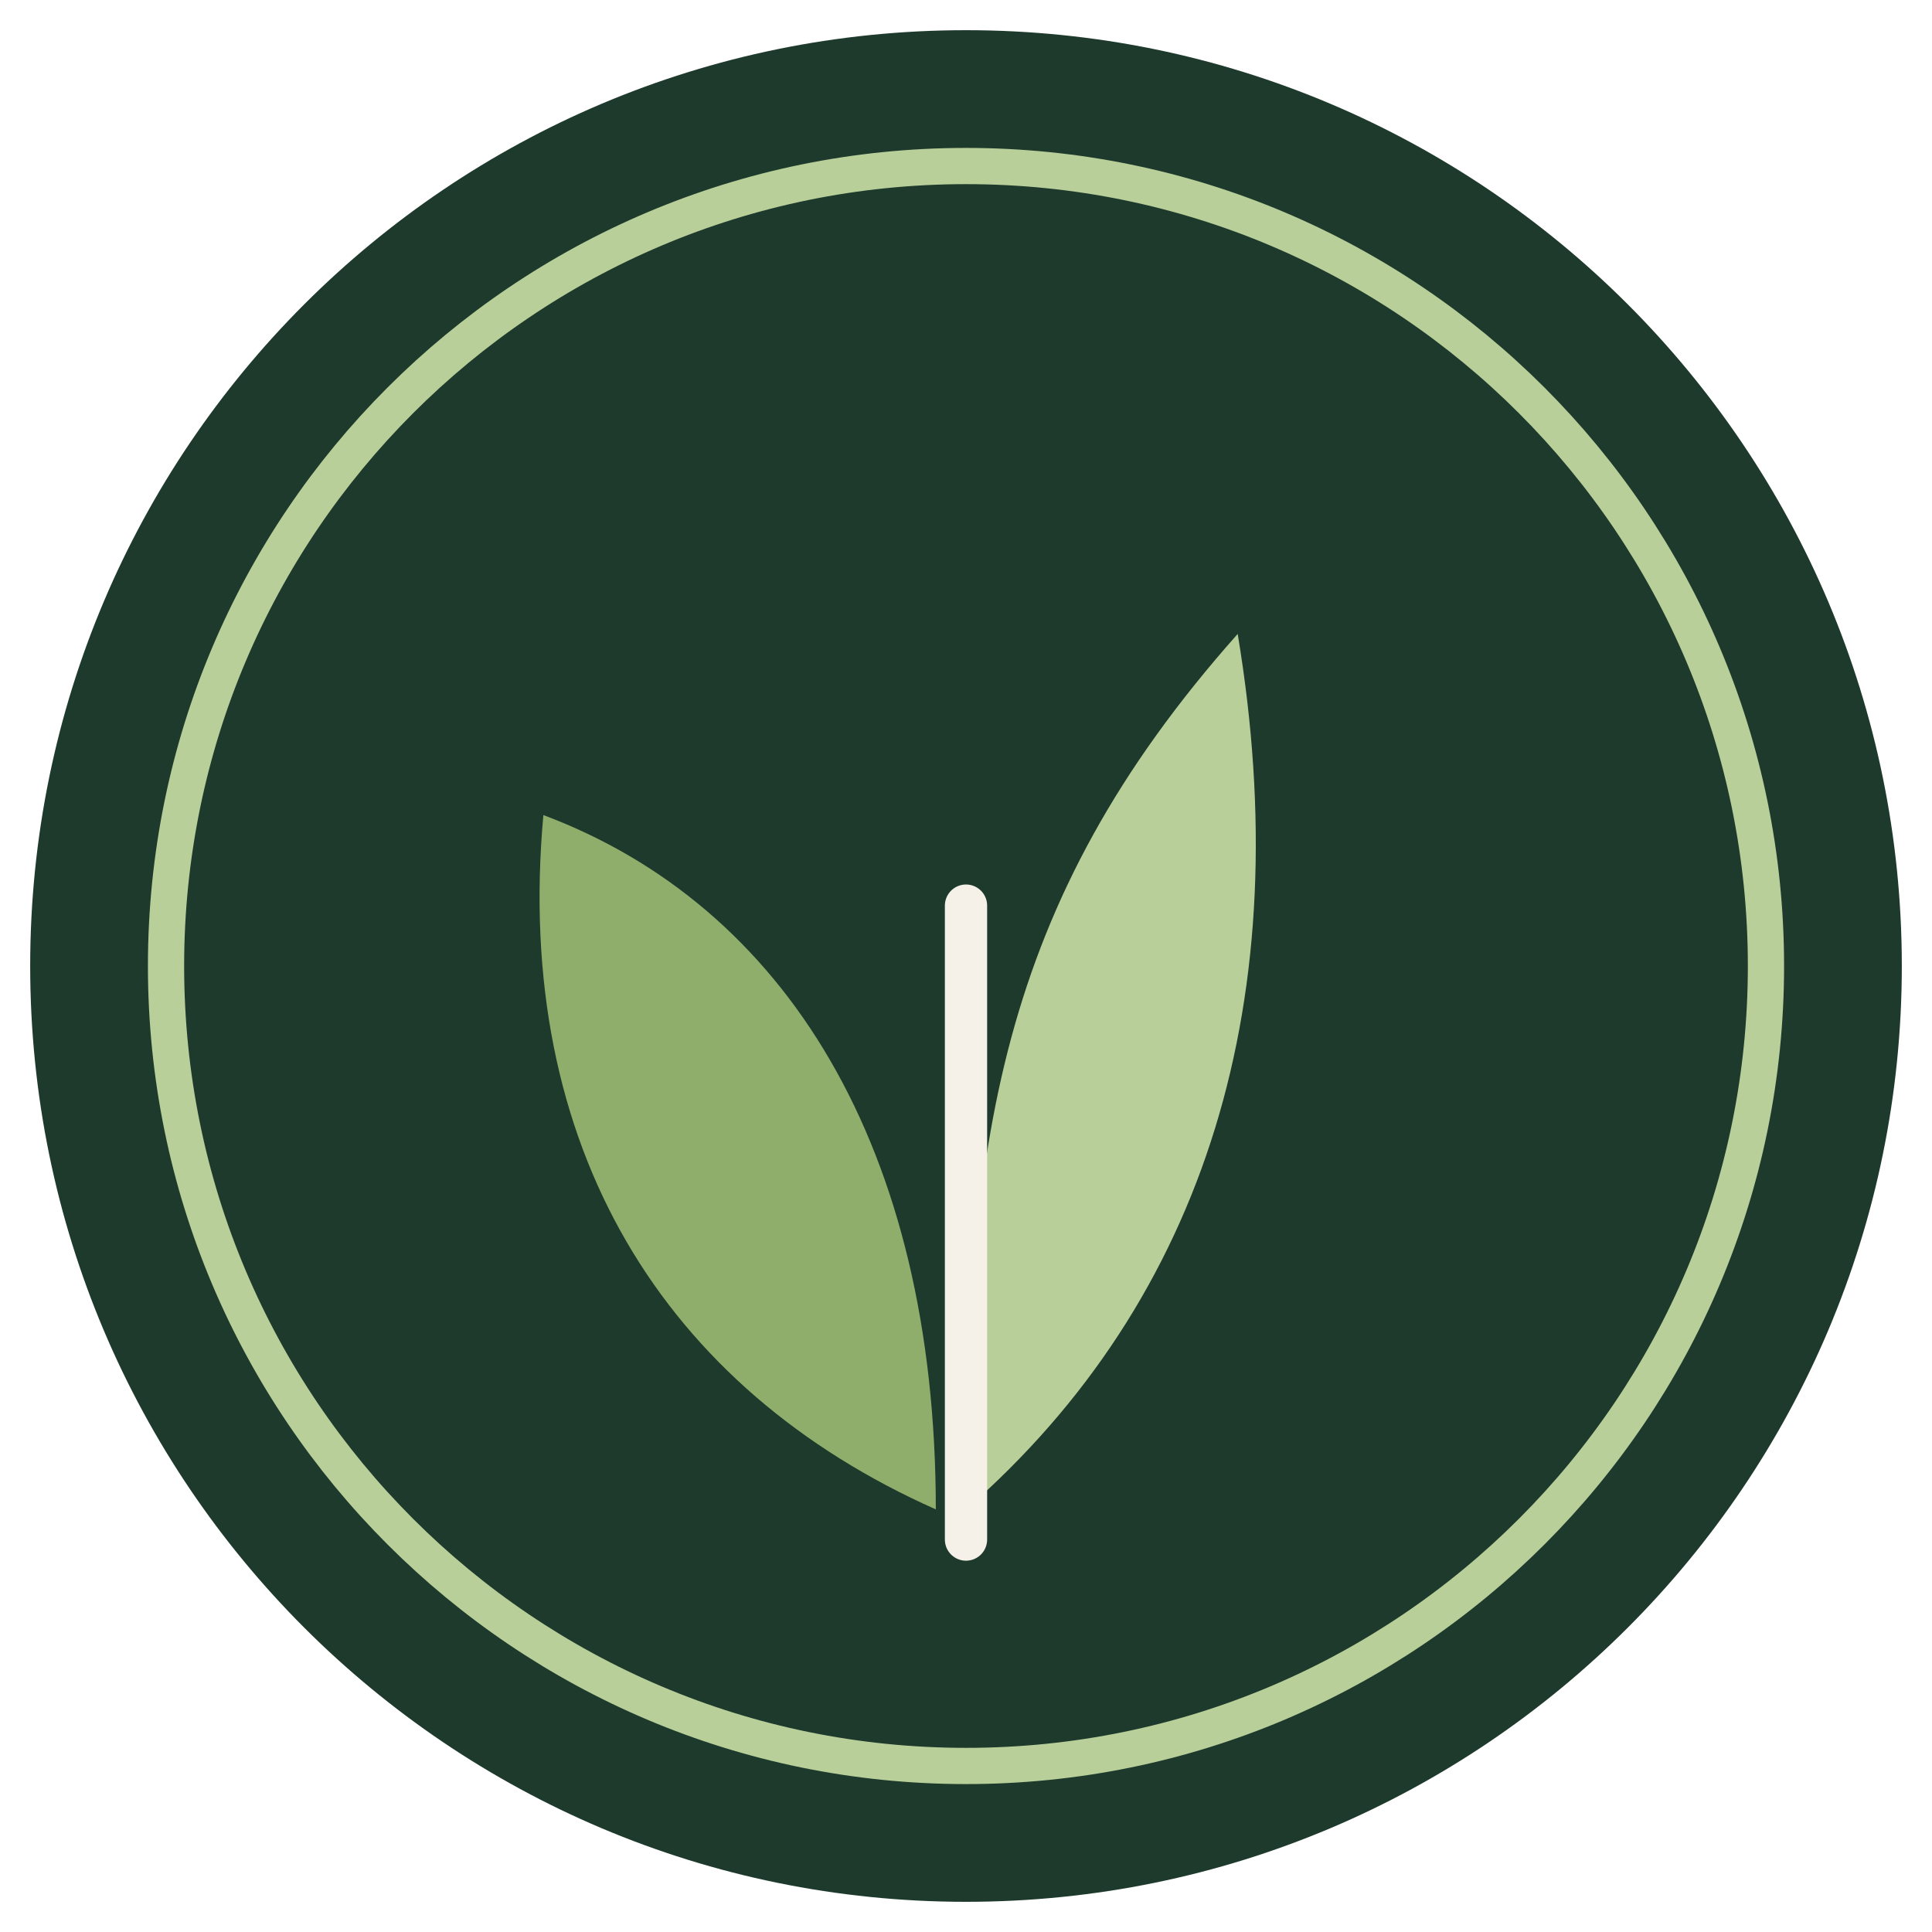
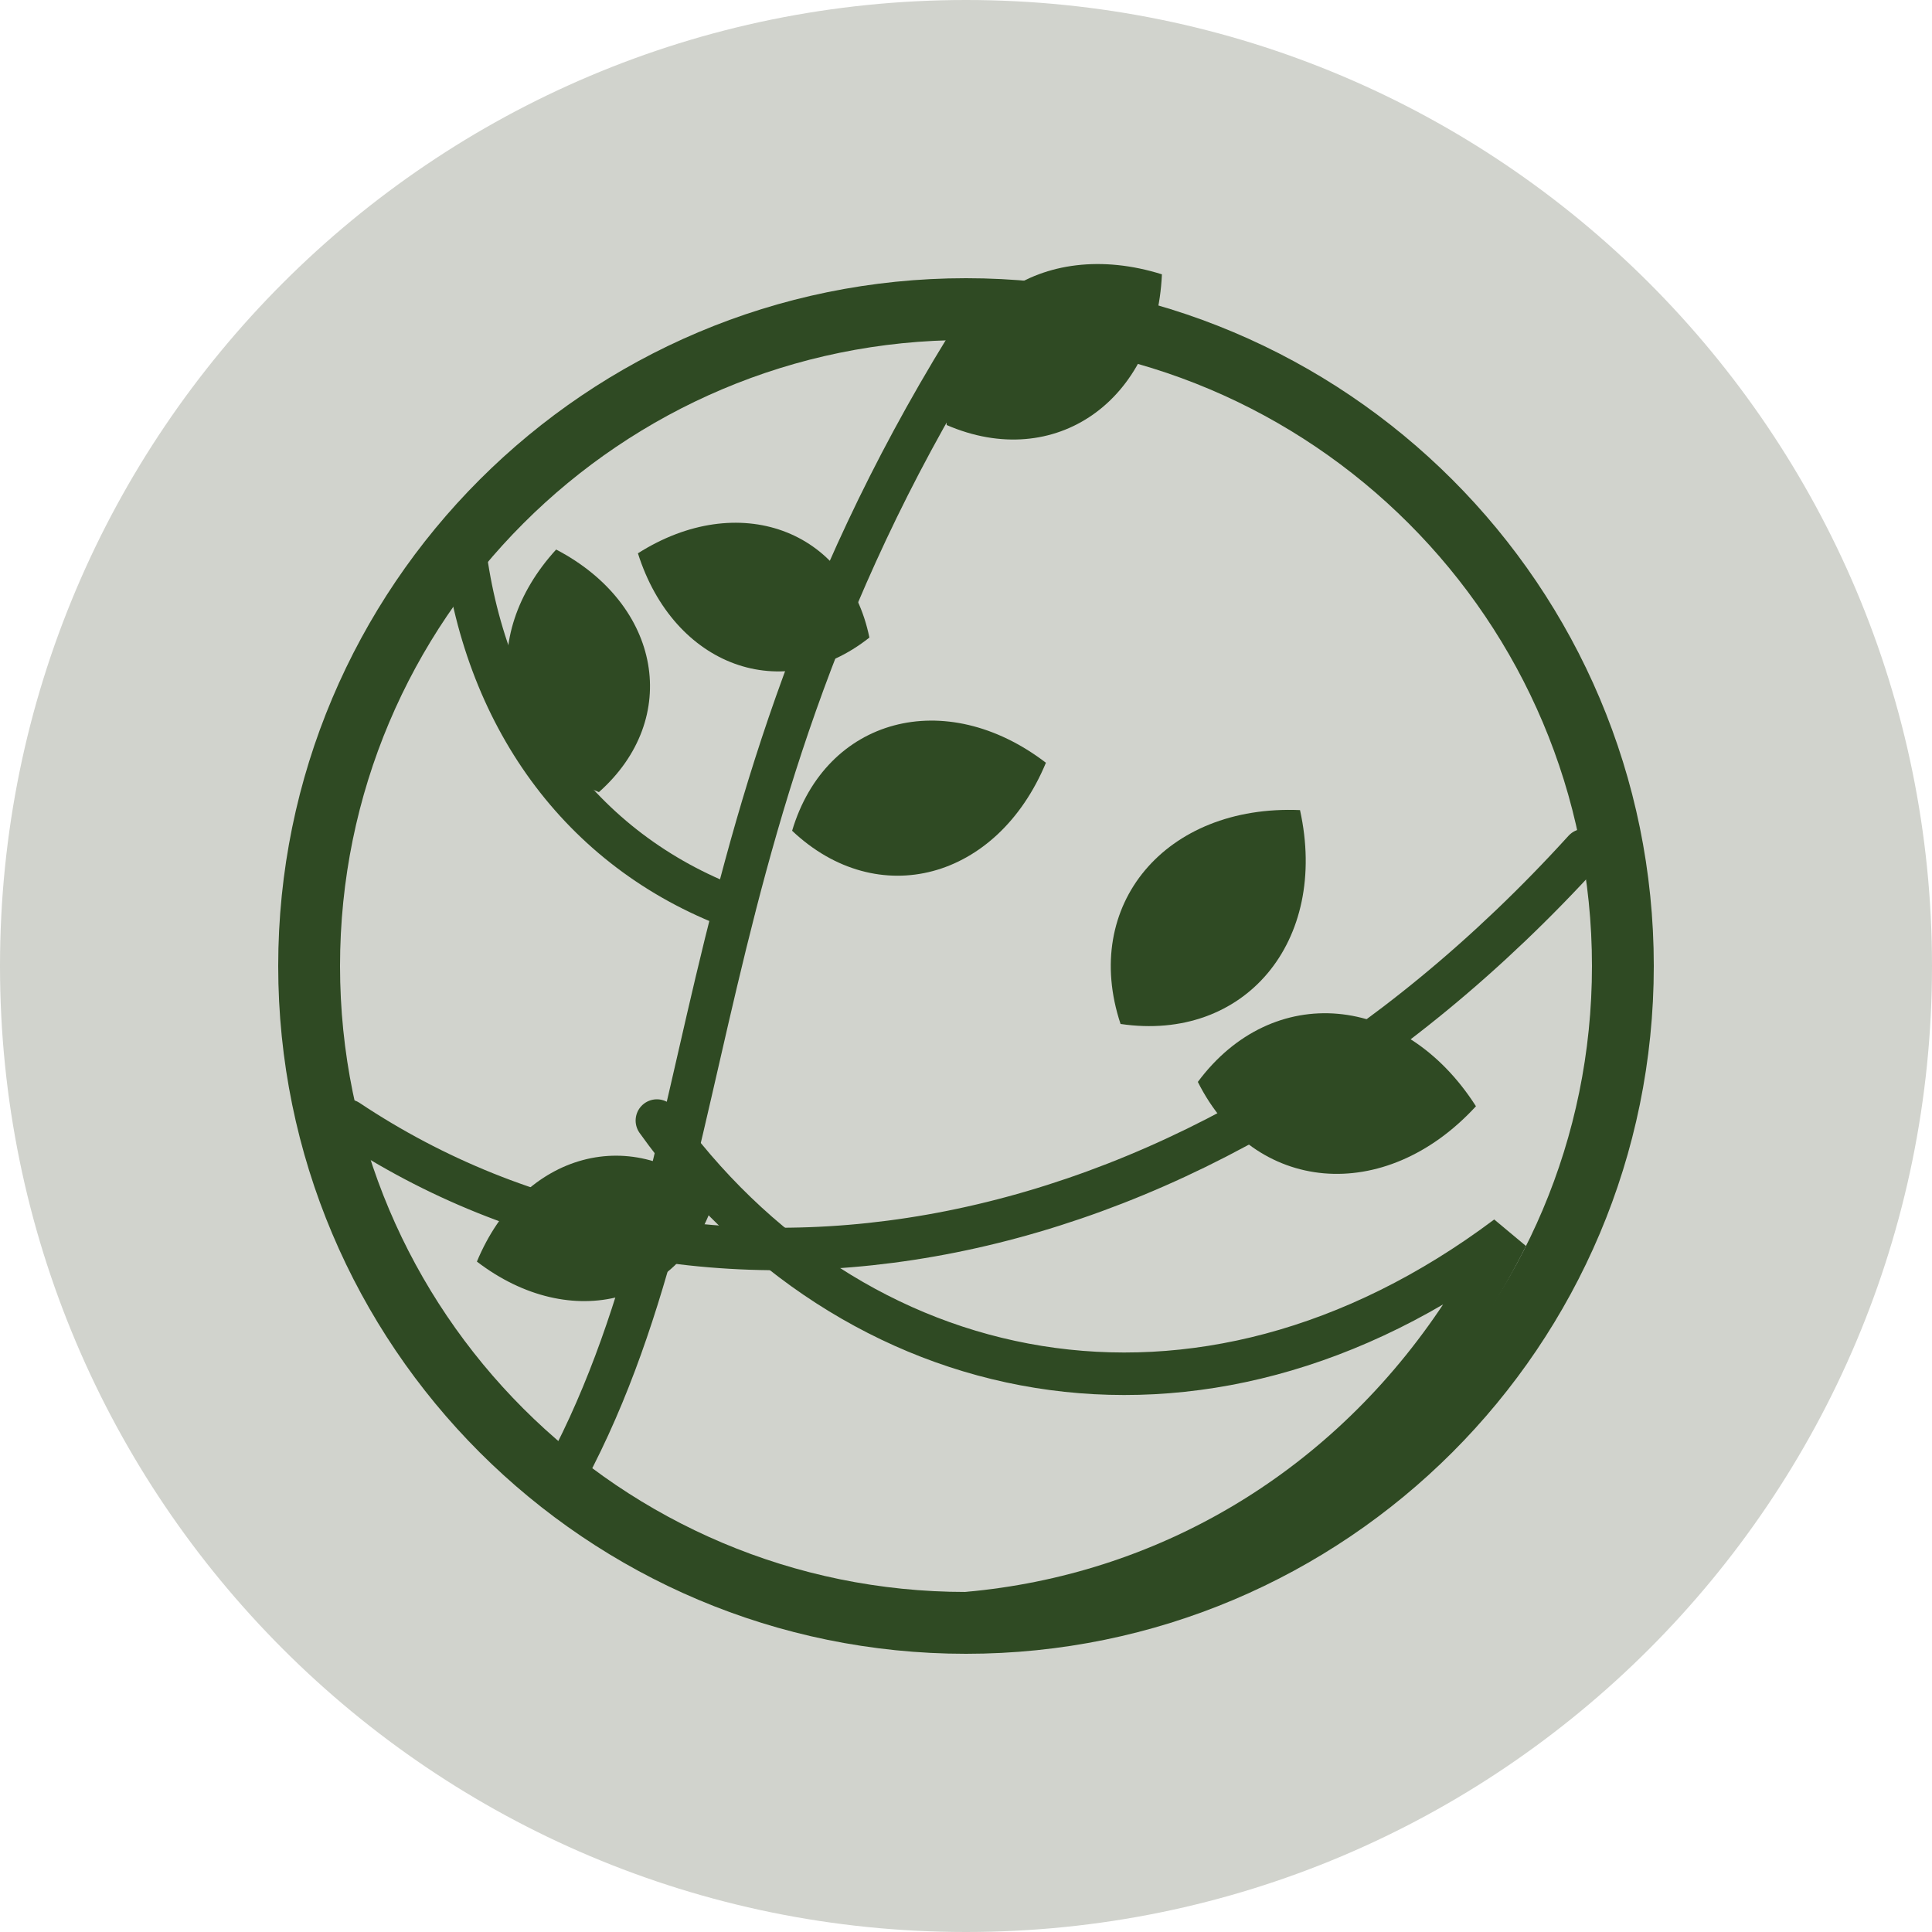
- <svg xmlns="http://www.w3.org/2000/svg" viewBox="0 0 64 64">
-   <circle cx="32" cy="32" r="31" fill="#1d3a2c" />
-   <circle cx="32" cy="32" r="26.5" fill="none" stroke="#b9cf9a" stroke-width="1.2" />
-   <path d="M32 50c0-12 1-20 9-29 2 12-1 22-9 29Z" fill="#b9cf9a" />
-   <path d="M31 50c-9-4-14-12-13-23 8 3 13 11 13 23Z" fill="#8fae6b" />
-   <path d="M32 51V30" stroke="#f5f1e8" stroke-width="1.4" stroke-linecap="round" />
+ <svg xmlns="http://www.w3.org/2000/svg" viewBox="0 0 100 100">
+   <defs>
+     <path id="leaf" d="M0 0C4-6.5 12-6.5 17 0C12 6.5 4 6.5 0 0Z" />
+     <clipPath id="in">
+       <circle cx="50" cy="50" r="33" />
+     </clipPath>
+   </defs>
+   <circle cx="50" cy="50" r="50" fill="#d1d3cd" />
+   <g fill="none" stroke="#2f4a23" stroke-linecap="round">
+     <circle cx="50" cy="50" r="34" stroke-width="3.2" />
+     <g clip-path="url(#in)" stroke-width="2.2">
+       <path d="M27 80C38 64 34 44 50 18" />
+       <path d="M18 58C36 70 62 66 82 44" />
+       <path d="M24 76C44 90 68 84 78 64C62 76 44 72 34 58" />
+       <path d="M38 47C30 44 25 37 24 28" />
+     </g>
+   </g>
+   <g fill="#2f4a23">
+     <use href="#leaf" transform="translate(49 22) rotate(-35) scale(.8)" />
+     <use href="#leaf" transform="translate(45 33) rotate(-160) scale(.75)" />
+     <use href="#leaf" transform="translate(41 43) rotate(-15) scale(.8)" />
+     <use href="#leaf" transform="translate(31 41) rotate(-100) scale(.75)" />
+     <use href="#leaf" transform="translate(58 53) rotate(-50) scale(.85)" />
+     <use href="#leaf" transform="translate(62 56) rotate(5) scale(.85)" />
+     <use href="#leaf" transform="translate(37 62) rotate(165) scale(.75)" />
+   </g>
</svg>
